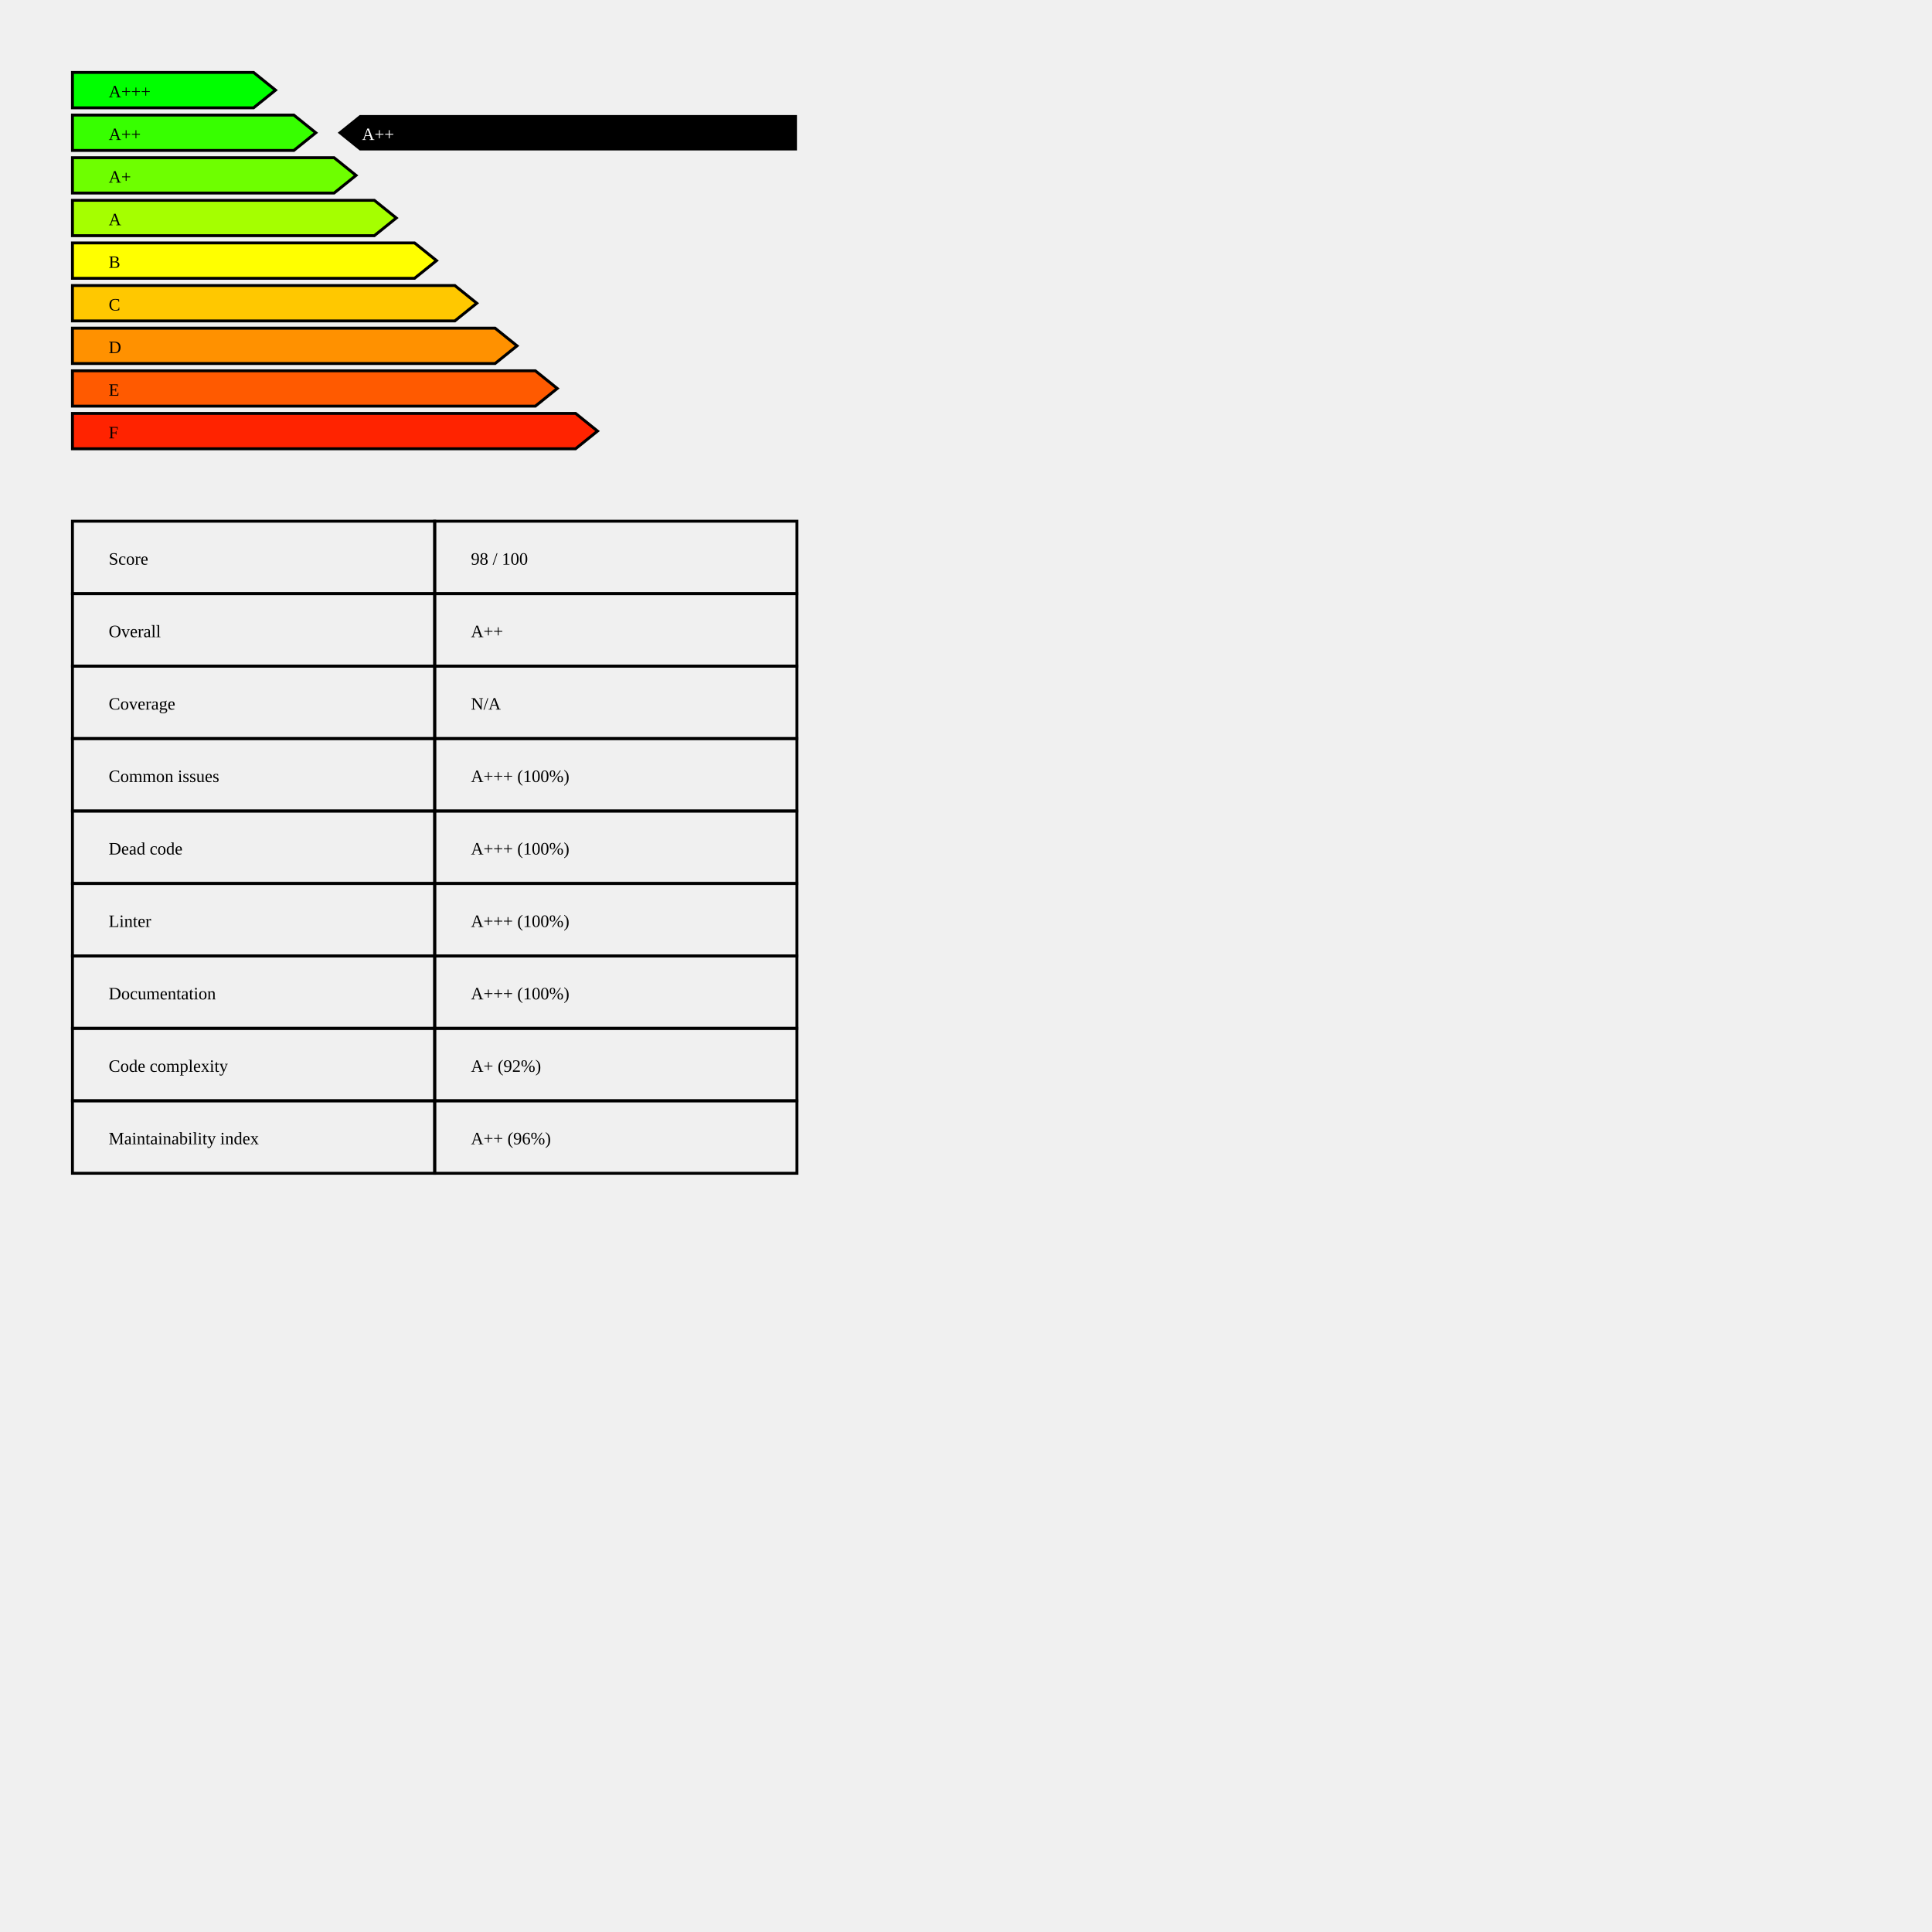
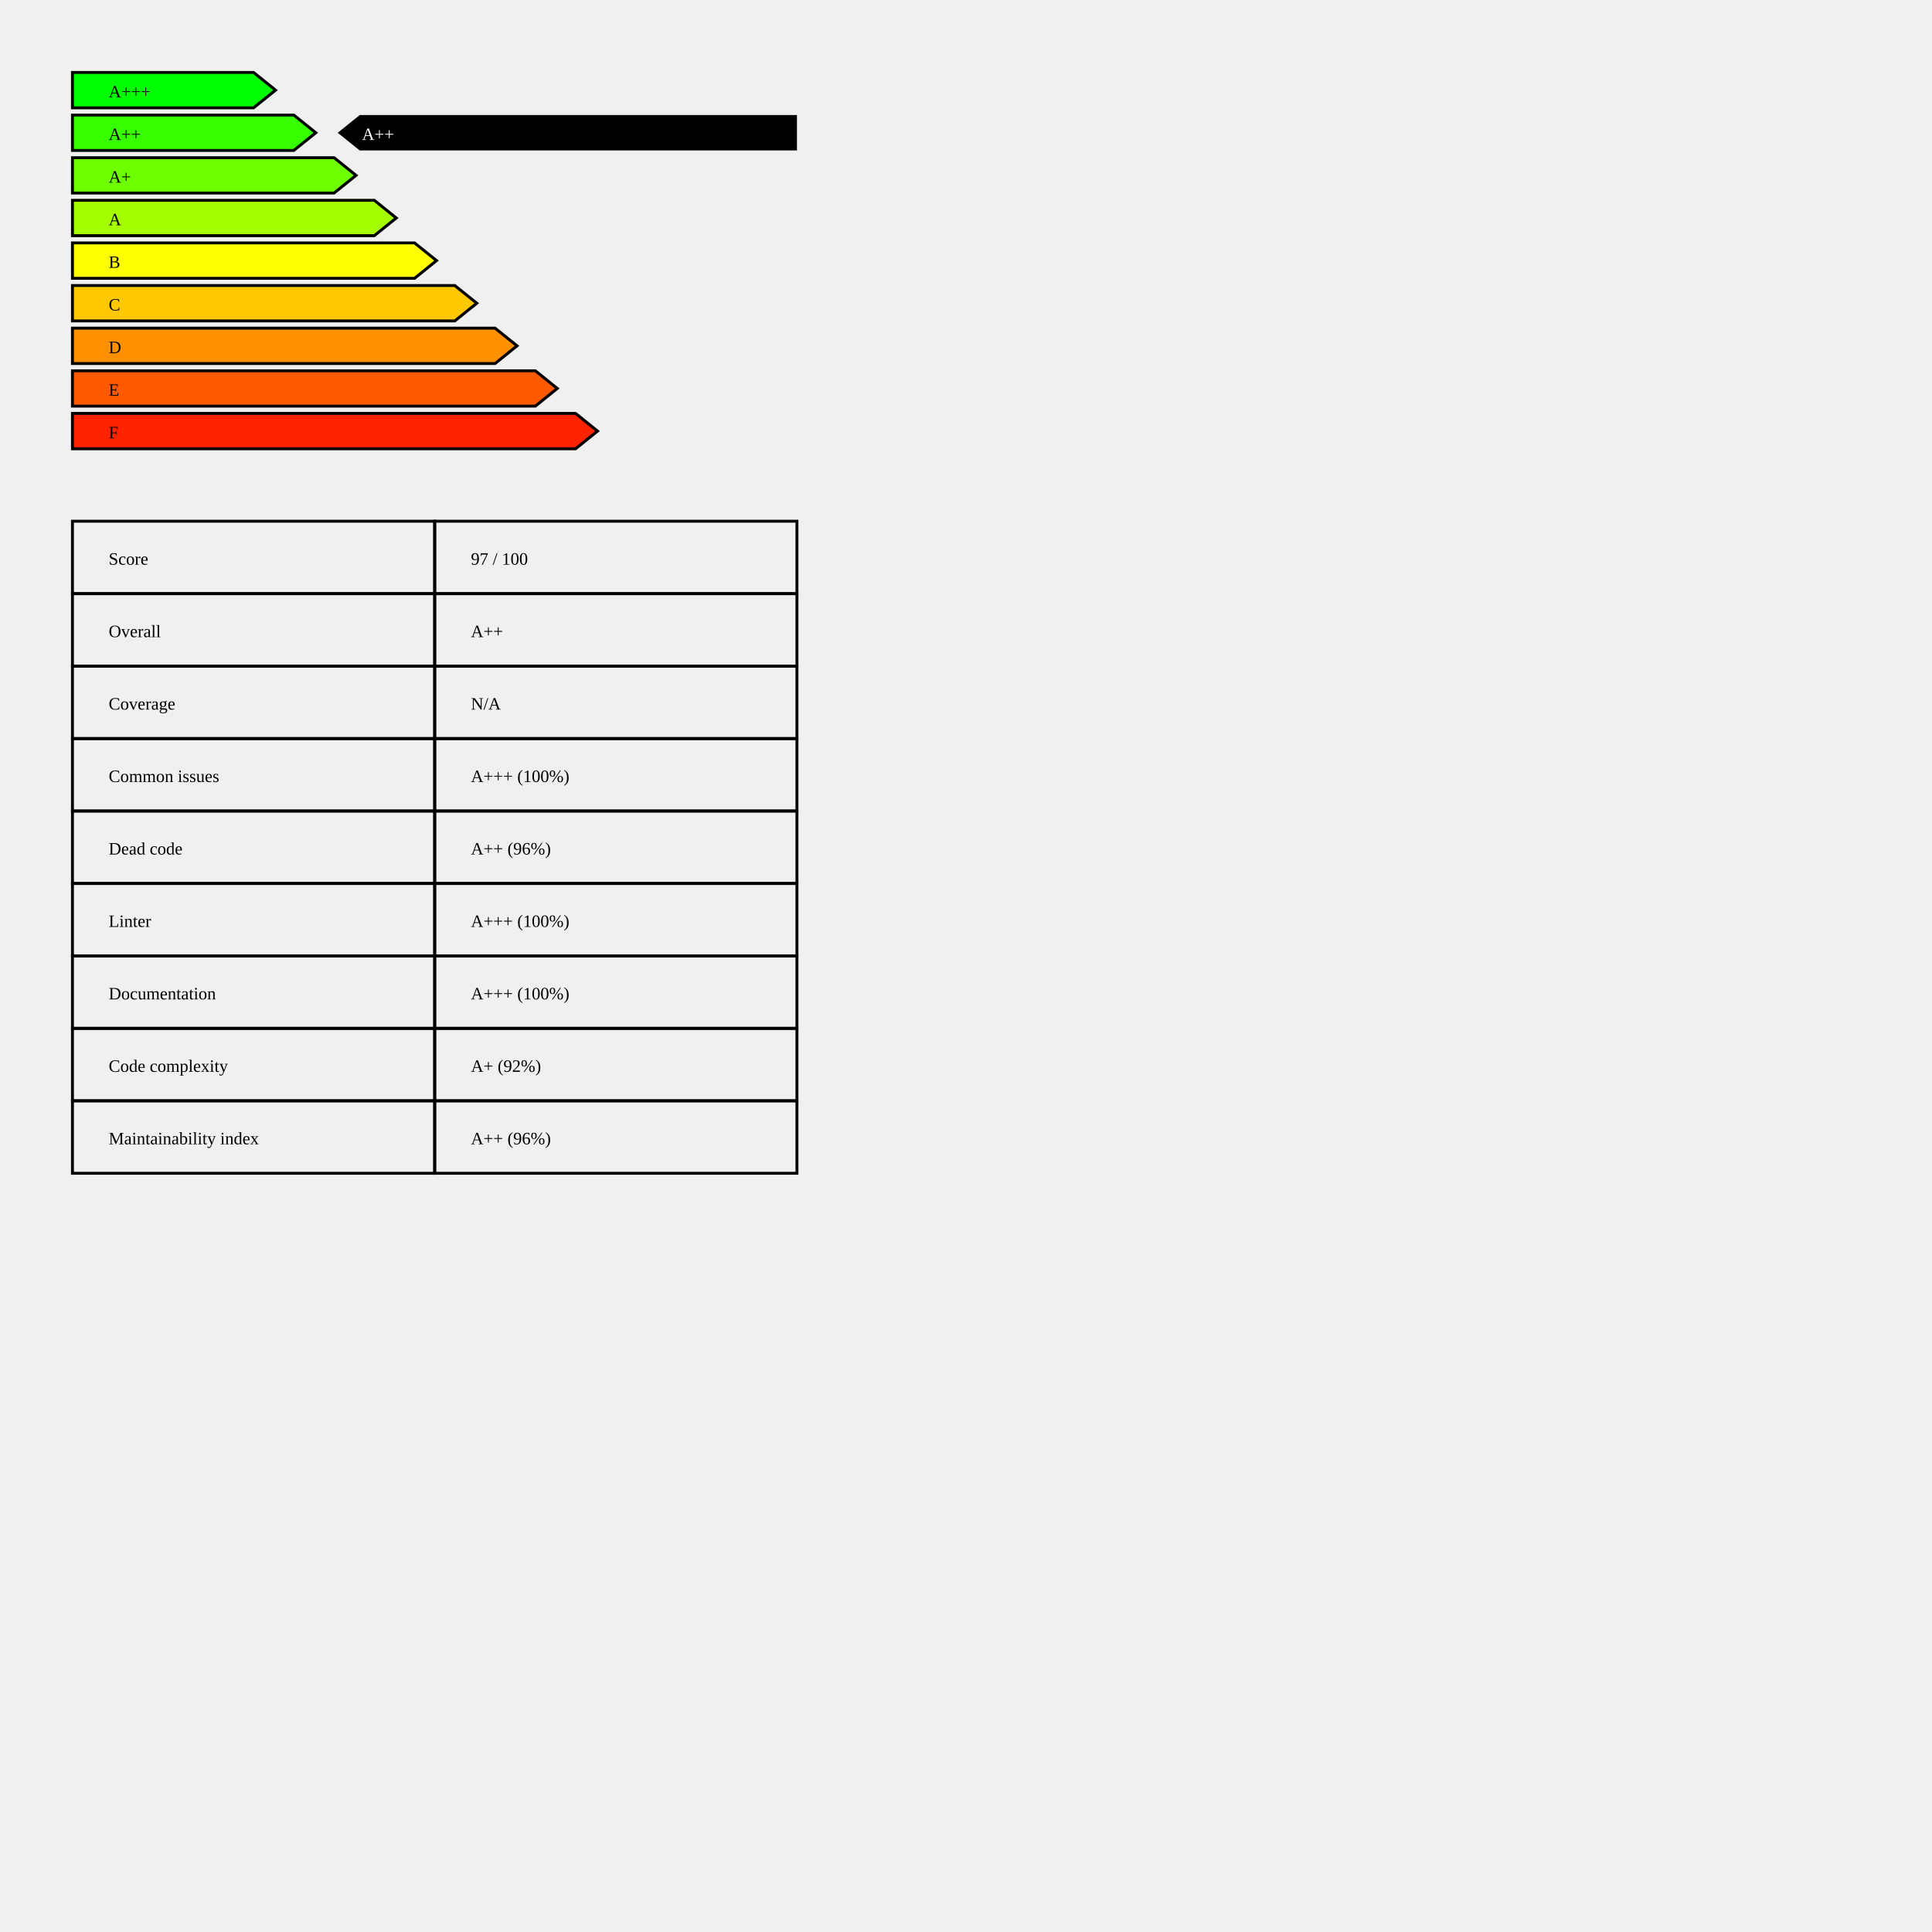
<svg xmlns="http://www.w3.org/2000/svg" baseProfile="full" height="1000pt" version="1.1" width="1000pt">
  <defs />
  <polygon points="50,50.0 175.0,50.0 190.152,62.206 175.0,74.412 50,74.412 50,50.0" style="fill:rgb(0 255 0);stroke:black;stroke-width:2;" />
  <text x="75.0" y="67.206">A+++</text>
  <polygon points="50,79.412 202.778,79.412 217.929,91.618 202.778,103.824 50,103.824 50,79.412" style="fill:rgb(55 255 0);stroke:black;stroke-width:2;" />
  <text x="75.0" y="96.618">A++</text>
  <polygon points="50,108.824 230.556,108.824 245.707,121.029 230.556,133.235 50,133.235 50,108.824" style="fill:rgb(110 255 0);stroke:black;stroke-width:2;" />
  <text x="75.0" y="126.029">A+</text>
  <polygon points="50,138.235 258.333,138.235 273.485,150.441 258.333,162.647 50,162.647 50,138.235" style="fill:rgb(165 255 0);stroke:black;stroke-width:2;" />
  <text x="75.0" y="155.441">A</text>
  <polygon points="50,167.647 286.111,167.647 301.263,179.853 286.111,192.059 50,192.059 50,167.647" style="fill:rgb(255 255 0);stroke:black;stroke-width:2;" />
  <text x="75.0" y="184.853">B</text>
  <polygon points="50,197.059 313.889,197.059 329.04,209.265 313.889,221.471 50,221.471 50,197.059" style="fill:rgb(255 200 0);stroke:black;stroke-width:2;" />
  <text x="75.0" y="214.265">C</text>
  <polygon points="50,226.471 341.667,226.471 356.818,238.676 341.667,250.882 50,250.882 50,226.471" style="fill:rgb(255 145 0);stroke:black;stroke-width:2;" />
  <text x="75.0" y="243.676">D</text>
  <polygon points="50,255.882 369.444,255.882 384.596,268.088 369.444,280.294 50,280.294 50,255.882" style="fill:rgb(255 90 0);stroke:black;stroke-width:2;" />
  <text x="75.0" y="273.088">E</text>
  <polygon points="50,285.294 397.222,285.294 412.374,297.5 397.222,309.706 50,309.706 50,285.294" style="fill:rgb(255 35 0);stroke:black;stroke-width:2;" />
  <text x="75.0" y="302.5">F</text>
  <polygon points="248.232,79.412 233.081,91.618 248.232,103.824 550,103.824 550,79.412" style="fill:black;" />
  <text fill="white" x="249.798" y="96.618">A++</text>
  <text x="75.0" y="389.706">Score</text>
-   <text x="325.0" y="389.706">98 / 100</text>
+   <text x="325.0" y="389.706">97 / 100</text>
  <polygon points="50,359.706 300,359.706 300,409.706 50,409.706 50,359.706" style="fill:none; stroke:black;stroke-width:2;" />
  <polygon points="300,359.706 550,359.706 550,409.706 300,409.706 300,359.706" style="fill:none; stroke:black;stroke-width:2;" />
  <text x="75.0" y="439.706">Overall</text>
  <text x="325.0" y="439.706">A++</text>
  <polygon points="50,409.706 300,409.706 300,459.706 50,459.706 50,409.706" style="fill:none; stroke:black;stroke-width:2;" />
  <polygon points="300,409.706 550,409.706 550,459.706 300,459.706 300,409.706" style="fill:none; stroke:black;stroke-width:2;" />
  <text x="75.0" y="489.706">Coverage</text>
  <text x="325.0" y="489.706">N/A</text>
  <polygon points="50,459.706 300,459.706 300,509.706 50,509.706 50,459.706" style="fill:none; stroke:black;stroke-width:2;" />
  <polygon points="300,459.706 550,459.706 550,509.706 300,509.706 300,459.706" style="fill:none; stroke:black;stroke-width:2;" />
  <text x="75.0" y="539.706">Common issues</text>
  <text x="325.0" y="539.706">A+++  (100%)</text>
  <polygon points="50,509.706 300,509.706 300,559.706 50,559.706 50,509.706" style="fill:none; stroke:black;stroke-width:2;" />
  <polygon points="300,509.706 550,509.706 550,559.706 300,559.706 300,509.706" style="fill:none; stroke:black;stroke-width:2;" />
  <text x="75.0" y="589.706">Dead code</text>
-   <text x="325.0" y="589.706">A+++  (100%)</text>
+   <text x="325.0" y="589.706">A++  (96%)</text>
  <polygon points="50,559.706 300,559.706 300,609.706 50,609.706 50,559.706" style="fill:none; stroke:black;stroke-width:2;" />
  <polygon points="300,559.706 550,559.706 550,609.706 300,609.706 300,559.706" style="fill:none; stroke:black;stroke-width:2;" />
  <text x="75.0" y="639.706">Linter</text>
  <text x="325.0" y="639.706">A+++  (100%)</text>
  <polygon points="50,609.706 300,609.706 300,659.706 50,659.706 50,609.706" style="fill:none; stroke:black;stroke-width:2;" />
  <polygon points="300,609.706 550,609.706 550,659.706 300,659.706 300,609.706" style="fill:none; stroke:black;stroke-width:2;" />
  <text x="75.0" y="689.706">Documentation</text>
  <text x="325.0" y="689.706">A+++  (100%)</text>
  <polygon points="50,659.706 300,659.706 300,709.706 50,709.706 50,659.706" style="fill:none; stroke:black;stroke-width:2;" />
  <polygon points="300,659.706 550,659.706 550,709.706 300,709.706 300,659.706" style="fill:none; stroke:black;stroke-width:2;" />
  <text x="75.0" y="739.706">Code complexity</text>
  <text x="325.0" y="739.706">A+  (92%)</text>
  <polygon points="50,709.706 300,709.706 300,759.706 50,759.706 50,709.706" style="fill:none; stroke:black;stroke-width:2;" />
  <polygon points="300,709.706 550,709.706 550,759.706 300,759.706 300,709.706" style="fill:none; stroke:black;stroke-width:2;" />
  <text x="75.0" y="789.706">Maintainability index</text>
  <text x="325.0" y="789.706">A++  (96%)</text>
  <polygon points="50,759.706 300,759.706 300,809.706 50,809.706 50,759.706" style="fill:none; stroke:black;stroke-width:2;" />
  <polygon points="300,759.706 550,759.706 550,809.706 300,809.706 300,759.706" style="fill:none; stroke:black;stroke-width:2;" />
</svg>
